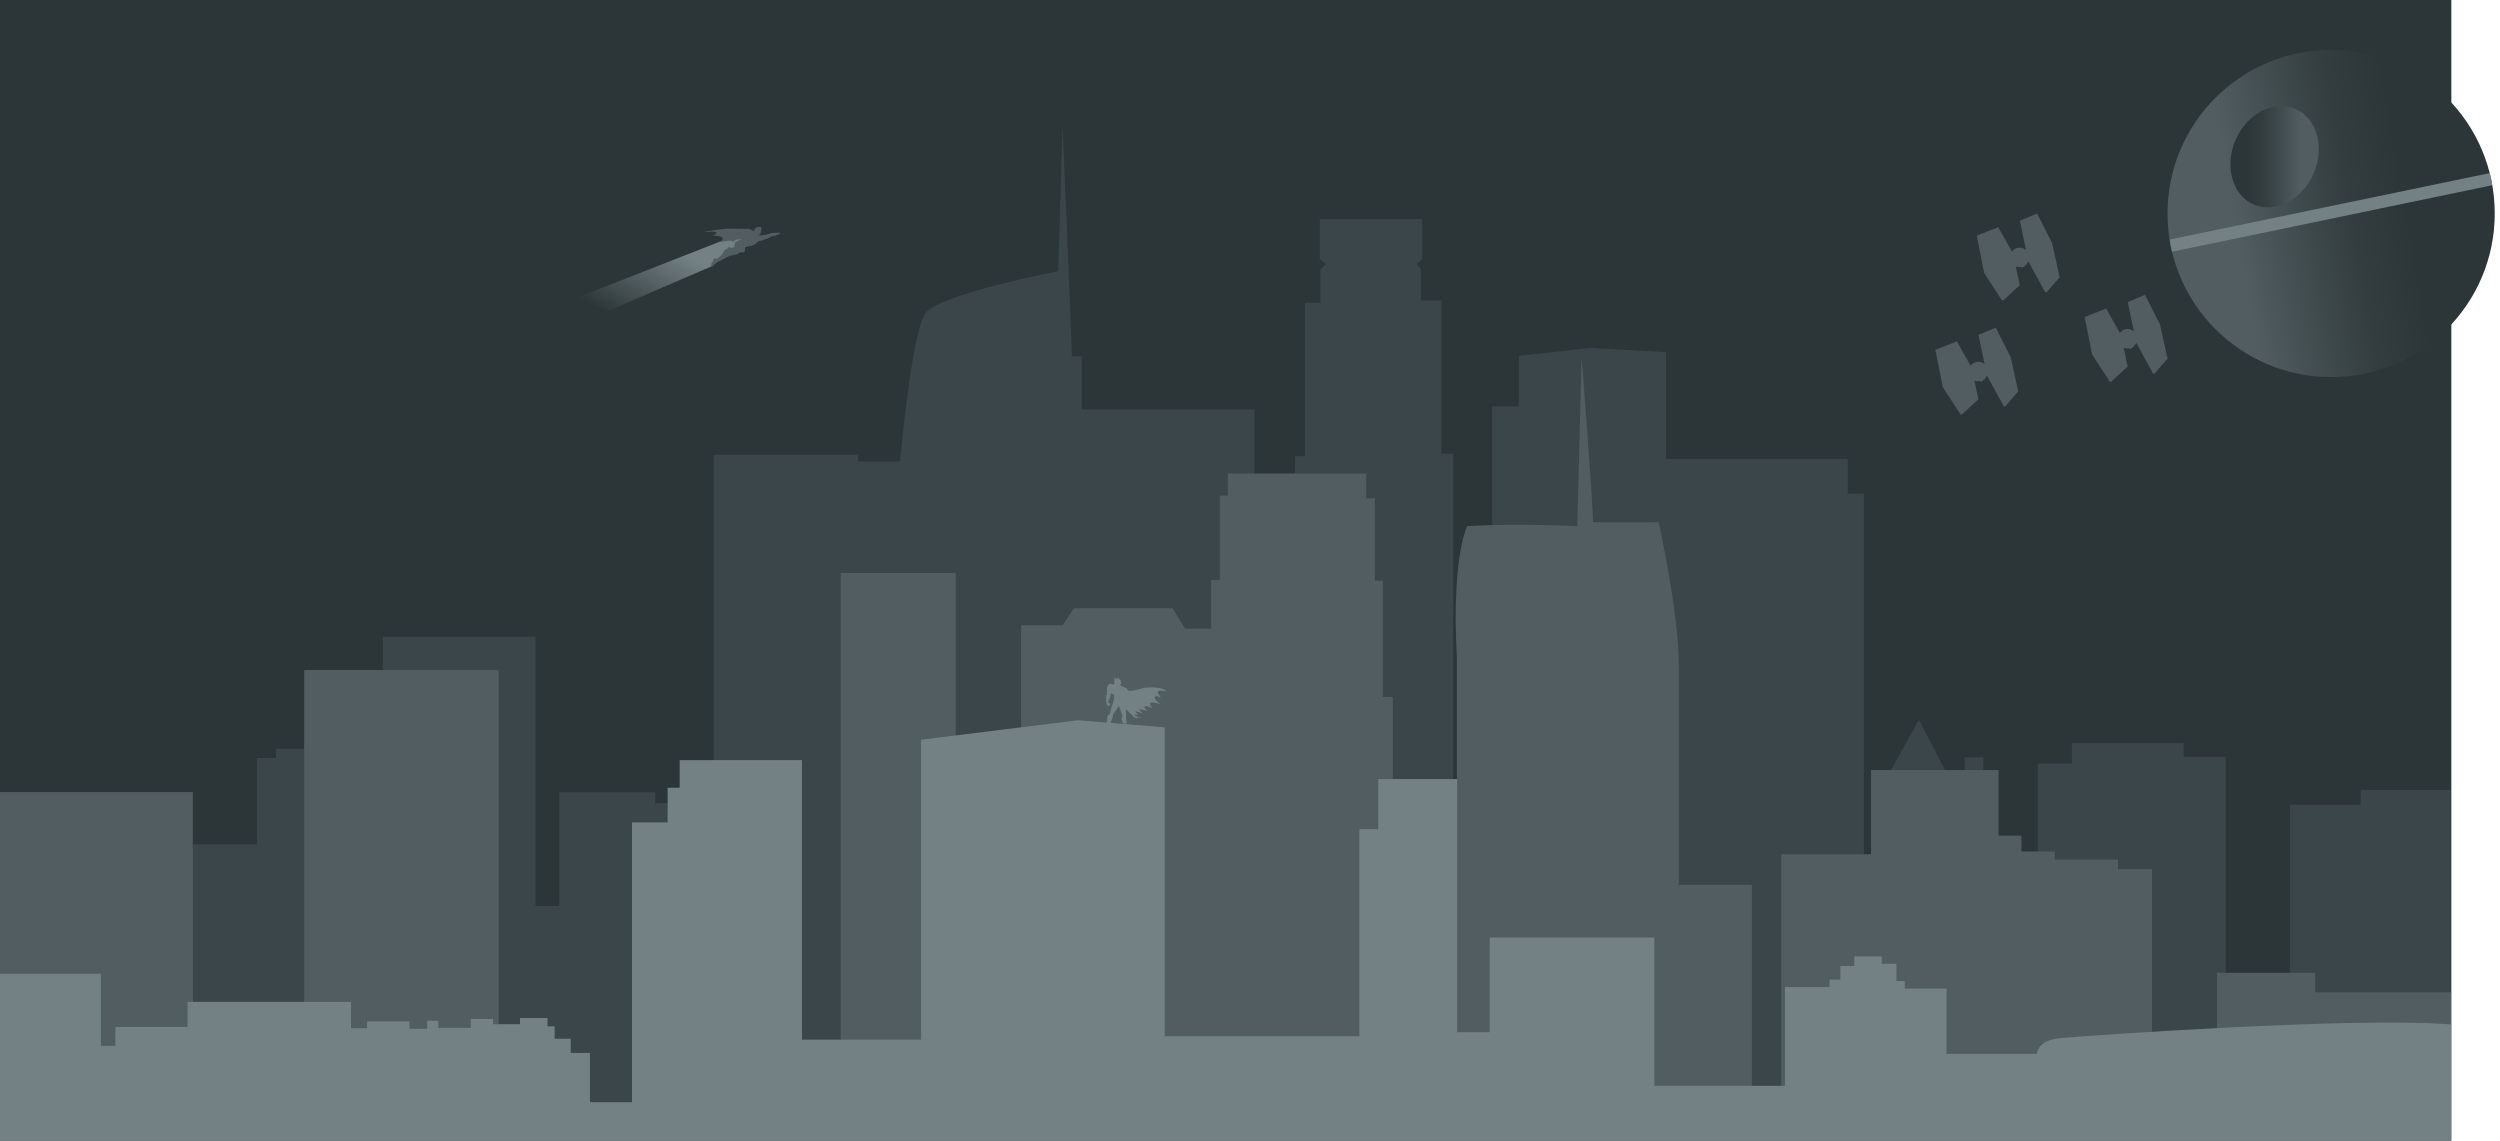
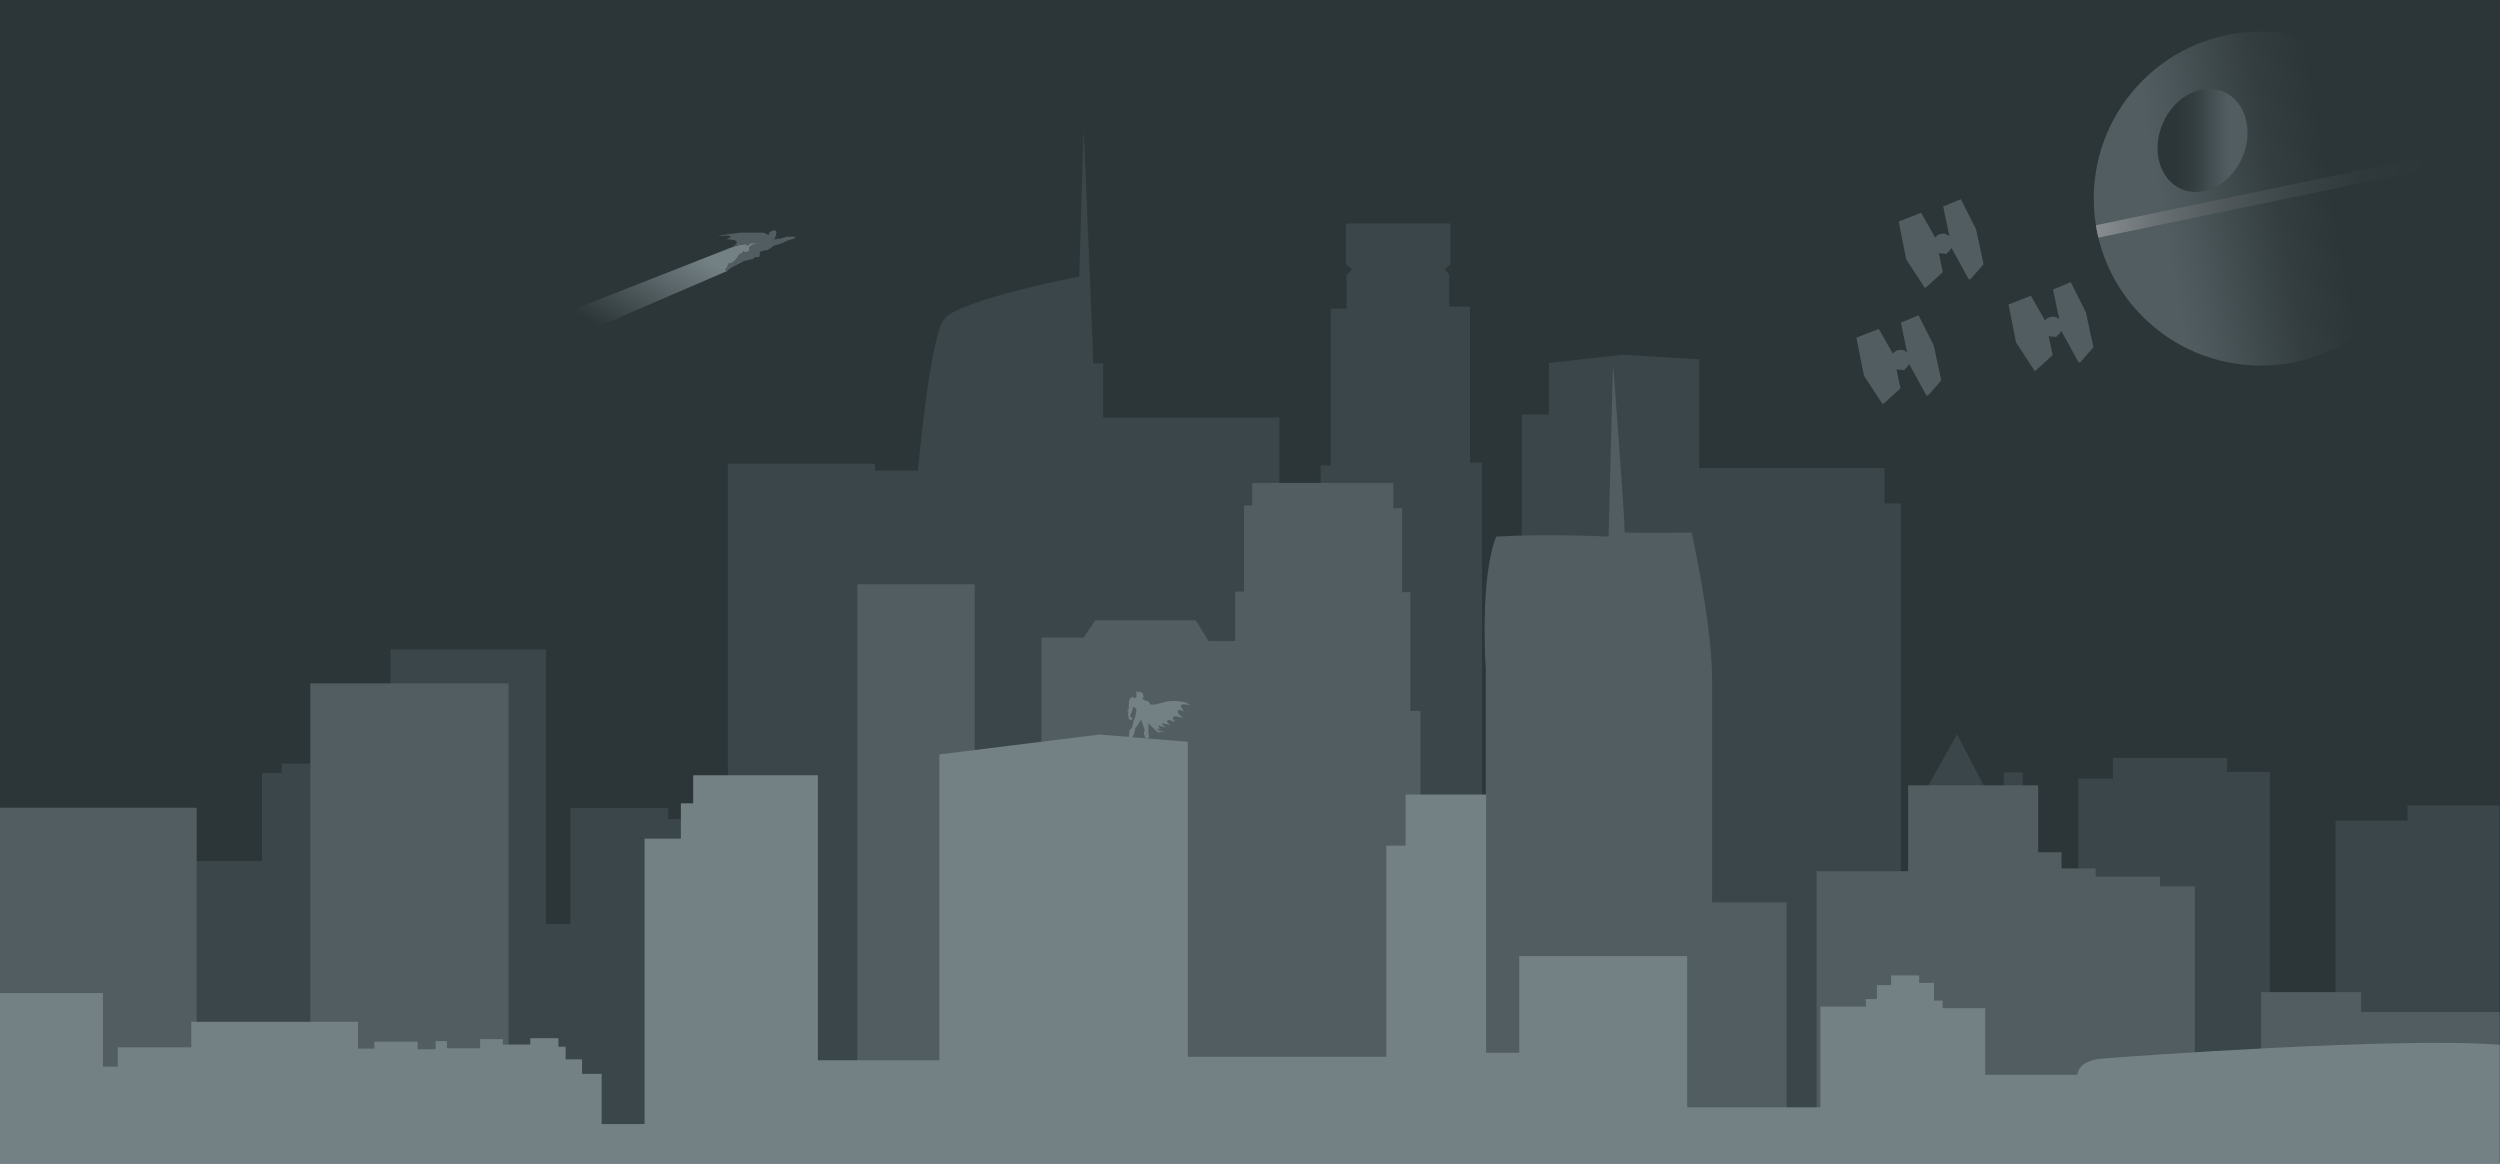
- <svg xmlns="http://www.w3.org/2000/svg" viewBox="0 0 807.72 368.6">
+ <svg xmlns="http://www.w3.org/2000/svg" xmlns:xlink="http://www.w3.org/1999/xlink" version="1.1" viewBox="0 0 792 368.6">
  <defs>
-     <linearGradient id="linear-gradient" x1="195.06" y1="106.35" x2="224.52" y2="55.32" gradientUnits="userSpaceOnUse">
-       <stop offset=".08" stop-color="#2c3639" />
-       <stop offset=".58" stop-color="#748184" />
+     <style>
+       .st0, .st1, .st2 {
+         fill: none;
+       }
+ 
+       .st3 {
+         fill: #515d60;
+       }
+ 
+       .st4 {
+         fill: url(#linear-gradient1);
+       }
+ 
+       .st5 {
+         fill: url(#linear-gradient3);
+       }
+ 
+       .st6 {
+         fill: url(#linear-gradient6);
+       }
+ 
+       .st7 {
+         fill: url(#linear-gradient7);
+       }
+ 
+       .st8 {
+         fill: url(#linear-gradient4);
+       }
+ 
+       .st9 {
+         fill: #748184;
+       }
+ 
+       .st10 {
+         fill: url(#linear-gradient);
+       }
+ 
+       .st1 {
+         stroke: url(#linear-gradient5);
+         stroke-width: 3.5px;
+       }
+ 
+       .st1, .st2 {
+         stroke-miterlimit: 10;
+       }
+ 
+       .st2 {
+         stroke: url(#linear-gradient2);
+         stroke-width: 4px;
+       }
+ 
+       .st11 {
+         clip-path: url(#clippath-1);
+       }
+ 
+       .st12 {
+         fill: #3a4649;
+       }
+ 
+       .st13 {
+         clip-path: url(#clippath);
+       }
+ 
+       .st14 {
+         fill: #2c3639;
+       }
+     </style>
+     <linearGradient id="linear-gradient" x1="195.1" y1="565.7" x2="224.5" y2="616.7" gradientTransform="translate(0 672) scale(1 -1)" gradientUnits="userSpaceOnUse">
+       <stop offset="0" stop-color="#2c3639" />
+       <stop offset=".6" stop-color="#748184" />
    </linearGradient>
-     <linearGradient id="linear-gradient-2" x1="703.92" y1="77.65" x2="793.34" y2="61.89" gradientUnits="userSpaceOnUse">
-       <stop offset=".21" stop-color="#515d60" />
-       <stop offset=".28" stop-color="#4b575a" />
-       <stop offset=".61" stop-color="#343e41" />
-       <stop offset=".82" stop-color="#2c3639" />
+     <linearGradient id="linear-gradient1" x1="666.9" y1="600.4" x2="756.3" y2="616.2" gradientTransform="translate(0 672) scale(1 -1)" gradientUnits="userSpaceOnUse">
+       <stop offset=".2" stop-color="#515d60" />
+       <stop offset=".3" stop-color="#4b575a" />
+       <stop offset=".6" stop-color="#343e41" />
+       <stop offset=".8" stop-color="#2c3639" />
    </linearGradient>
    <clipPath id="clippath">
-       <circle cx="753.16" cy="68.97" r="52.86" style="fill: url(#linear-gradient-2);" />
+       <circle class="st0" cx="716.2" cy="62.9" r="52.9" />
    </clipPath>
-     <linearGradient id="linear-gradient-3" x1="720.61" y1="50.63" x2="749.16" y2="50.63" gradientTransform="translate(485.75 -642.58) rotate(66.29)" gradientUnits="userSpaceOnUse">
-       <stop offset=".18" stop-color="#2c3639" />
-       <stop offset=".39" stop-color="#343e41" />
-       <stop offset=".72" stop-color="#4b575a" />
-       <stop offset=".79" stop-color="#515d60" />
+     <linearGradient id="linear-gradient2" x1="660.7" y1="305.4" x2="770.7" y2="305.4" gradientTransform="translate(0 368) scale(1 -1)" gradientUnits="userSpaceOnUse">
+       <stop offset="0" stop-color="#959a9c" />
+       <stop offset="0" stop-color="#8d9295" />
+       <stop offset=".2" stop-color="#6a7174" />
+       <stop offset=".4" stop-color="#4f575a" />
+       <stop offset=".6" stop-color="#3b4447" />
+       <stop offset=".8" stop-color="#2f393c" />
+       <stop offset="1" stop-color="#2c3639" />
    </linearGradient>
+     <linearGradient id="linear-gradient3" x1="683.6" y1="627.4" x2="712.1" y2="627.4" gradientTransform="translate(-157.2 -342.1) rotate(66.3) scale(1 -1)" gradientUnits="userSpaceOnUse">
+       <stop offset=".2" stop-color="#2c3639" />
+       <stop offset=".4" stop-color="#343e41" />
+       <stop offset=".7" stop-color="#4b575a" />
+       <stop offset=".8" stop-color="#515d60" />
+     </linearGradient>
+     <linearGradient id="linear-gradient4" x1="1263.5" y1="998.3" x2="1340.8" y2="1011.9" xlink:href="#linear-gradient1" />
+     <clipPath id="clippath-1">
+       <circle class="st0" cx="1306" cy="-333.8" r="45.7" />
+     </clipPath>
+     <linearGradient id="linear-gradient5" x1="1258.1" y1="702" x2="1353.2" y2="702" xlink:href="#linear-gradient2" />
+     <linearGradient id="linear-gradient6" x1="1277.9" y1="1021.7" x2="1302.6" y2="1021.7" gradientTransform="translate(-164 -1120.2) rotate(66.3) scale(1 -1)" xlink:href="#linear-gradient3" />
+     <linearGradient id="linear-gradient7" x1="1023.5" y1="696.5" x2="1057.5" y2="755.5" xlink:href="#linear-gradient" />
  </defs>
-   <g id="Layer_2" data-name="Layer 2">
-     <rect width="792" height="368.5" style="fill: #2c3639;" />
+   <g id="Layer_1">
+     <g id="Layer_2">
+       <rect class="st14" width="792" height="368.5" />
+     </g>
+     <g id="Layer_1-2">
+       <g id="Skyline">
+         <path id="Background" class="st12" d="M57.1,272.8h25.9v-27.9h6.2v-3h34.5v-36.2h49.3v87h7.7v-36.7h31v3.5h18.9v-112.6h46.6v2.2h13.6s3.7-41.7,8.2-47.9,42.9-13.6,42.9-13.6l1.4-46.6s3,69.3,3,74.1h3.2v17.2h55.8v28.5h13.1v-13.4h3.2v-49.6h5v-10.7l1.8-1.8-2-1.6v-12.9h33.1v12.9l-1.8,1.6,1.4,1.8v10h6.6v49.5h3.8v107.6h12.6v-122.9h8.6v-16.3l23.1-2.6,24.5,1.4v34.5h58.7v11.2h5.2v118.7h8v-28.1l9.8-17.5,9.4,18.1h5.4v-6h6v35.1h17.6v-33.1h11v-6.6h36.1v4.4h13.6v75.2h20.8v-59.7h22.8v-4.8h29.1v113.3H0v-94.4l57.1-1.4h0q0,.1,0,0Z" />
+         <path id="Midground" class="st3" d="M0,345.4v-89.5h62.3v72.8h36v-112.2h62.8v146.8h110.5v-178.2h37.2v66.1h21.1v-49.2h13.4l3.7-5.5h31.8l4.1,6.6h8.4v-15.7h2.8v-27.3h2.6v-7.1h44.7v8h2.8v26.6h2.6v37.6h3.2v31.6h20.7v-44.9s-2-28.7,3.3-41.9c16.3-1,35.6,0,35.6,0l1.4-54.8s3.7,48,3.7,53.5c5.7.2,21.2,0,21.2,0,0,0,6.5,28.9,6.5,46.6v70.6h23.6v69h9.5v-78.9h29v-27.2h41.2v21.2h7.4v5.1h10.8v2.6h20.4v3.1h11v61.6h21v-28.1h31.7v6.3h43.9v48H0v-23.2h0Z" />
+         <path id="Foreground" class="st9" d="M0,368.6v-54h32.6v23.3h4.7v-6.1h23.3v-8.1h52.8v8.5h5.2v-2.2h13.7v2.4h5.7v-2.6h3.6v2.3h10.5v-2.9h7.2v1.7h8.7v-2h8.9v2.7h2.3v4h5.2v4.6h6.2v15.9h13.6v-90.4h11.5v-11.2h3.9v-8.9h39.5v90.3h38.5v-96.9l50.7-6.3,28,2.3v99.8h62.9v-66.9h6.1v-16.2h25.5v81.8h10.5v-30.6h53.2v47.9h42.2v-31.9h14.4v-2.4h3.5v-4.4h4.5v-3.1h8.9v2.4h4.7v5.6h2.7v2.4h13.5v21.1h29.2s0-4.4,7.5-5.1,96.2-7,126.3-4.4v37.6H0Z" />
+       </g>
+       <g id="Layer_2-2">
+         <path class="st9" d="M357.2,234.8s.4-1.5.5-1.9,0-1.6.2-1.7.6-.4.7-.6.5-2.3.7-2.7.5-1.4.5-1.4v-.5c0-.2.2-.4.2-.4,0,0-.1-.6,0-1-.3-.3-.8-.6-.8-.6,0,0-.4,0-.4.5s-.5,1.6-.5,1.6l-.3.7v.2s.3,0,.5.3.3.4.3.4c0,0-.2.2-.3.2,0,.1-.2.3-.4.2s-.5-.3-.5-.3l-.2-1.3s-.2-.2-.2-.4h.3v-.3s-.3-.3-.4-.5h.4v-.2s-.4-.3-.3-.6c.2.2.4.2.4.2v-1c0-.1,0-.9.1-1.1-.2-.4.2-1.1.2-1.1,0,0,.4-.7.9-.6s.7.3.7.3l.5-.2v-.5s.1-1.1,0-1.6c.2-.1.5.4.5.4h.5v-.3s.3,0,.4.3c.2,0,.5.3.5.3h0c0,.1.2.3.2.3l.2.9-.3.3v.5h.4l.3.3,1.1.3s.6.5.6,1h1.5l3.9-1s2.3-.2,3.2-.1,1.9.2,2.7.5,1.3.8,1.3.8c0,0-1.9-.4-2.6-.2s-.1,1-.1,1c0,0,.6.9.7,1.3-.7-.6-1.7-.8-1.9-.2s1,1.5,1,1.5l.7.7s-2.3-.8-2.9-.5-.2,1-.2,1l.7.8s-2-.8-2.3-.7-.6.3-.1.9,1,.8,1,.8c0,0-2.8-.8-2.9-.6s1.2,1.3,1.2,1.3c0,0-2.1-.7-2.4-.6s1,1.1,1,1.1c0,0-1.4-.4-1.3,0s1.5.7,1.5.7h.9s-.6.2-1,.2-.8-.2-.8,0,.5.5.5.5l-1.3-.7-2.6-2.6v2.4c0,.5.2,2.3.2,2.3h-1.2l-.4-1.4s0-.8.3-1c-.2-.6-1.2-3.4-1.2-3.4,0,0-.9,1.5-1.3,2s-.6.8-.6.8c0,0,0,.5-.2,1.2s-1.1,2.5-1.1,2.5h-.9l-.2.3h0Z" />
+       </g>
+       <polygon class="st10" points="188.5 103.9 230 86 231.8 84.2 240.8 78.6 240.2 76.3 233.5 77.8 232.2 78.2 166.8 103.9 188.5 103.9" />
+       <path class="st3" d="M230.9,83.4s-.4.4-.5,1-.6.4-.6,1.1.2.7.2.7c0,0,.2,0,.3-.2s1-1,1.6-1.3,2.9-1.5,2.9-1.5l1.1-.6h.7s.4-.3.4-.3c0,0,.7,0,1.3-.2s.9-.7.9-.7c0,0,.9.2,1.2,0s.3-.7.3-.7v-.9c0,0,1.5-.5,1.5-.5h.8s1.3-.8,1.3-.8c0,0,.5-.3.6-.6.5-.1,2.5-.7,2.9-.9s1.9-.9,1.9-.9c0,0,.4,0,.5,0s.7-.4.7-.4h.5c0,0,.6-.5.6-.5,0,0,.1-.2-.2-.2s-2.5,0-2.5,0l-2.1.6s-1.3,0-1.5.3c-.4-.1-.9-.3-.9-.3h.8c0,0,0-.8,0-.8h.3s-.1-.7-.1-.7c0,0,.4-.2.1-.8s-1.3-.2-1.3-.2c0,0-.6.3-.8.5s-.3.9-.3.9c0,0-1.3-.8-1.7-.8s-7.1,0-7.1,0c0,0-6.3.7-7.2,1.1,2.3-.2,3.6-.3,3.9.1s-1.3.9-1.3.9c0,0,3.1,0,3.3.8s-1.2,1.3-1.2,1.3l4-.5s.2.4.7.4.6-.6.6-.6l2.2-.2s-2,.7-2.3,1.2,0,1,0,1c0,0-.6.7-1.3.7-.4-.5-.7-.3-.9,0s-.4.4-.4.4c0,0-.4-.1-.9.6,0,0-.3.4-.3.7-.5.2-.7.8-.7.8l-1.3,1-.8-.2h0s0,0,0,0Z" />
+       <path class="st3" d="M601.7,70.1l6.9-2.7,4.5,7.9s.2-.5.9-.9,1.9-.6,3,0c.5.4.4.2.6.4-.2-.6-2-9.4-2-9.4l5.6-2.3,4.8,9.5,2.4,11.1-4.2,4.8h-.5l-5.5-10s-.5,1.2-1.2,1.4c0,.3,0,.3,0,.3l-.8.3-.2-.2s-1.1.2-1.8-.2c.1.7,1.3,6.1,1.3,6.1l-5.4,4.9h-.4s-5.8-8.9-5.8-8.9l-2.4-12h0Z" />
+       <path class="st3" d="M636.5,96.4l6.9-2.7,4.5,7.9s.2-.5.9-.9,1.9-.6,3,0c.5.4.4.2.6.4-.2-.6-2-9.4-2-9.4l5.6-2.3,4.8,9.5,2.4,11.1-4.2,4.8h-.5l-5.5-10s-.5,1.2-1.2,1.4c0,.3,0,.3,0,.3l-.8.3-.2-.2s-1.1.2-1.8-.2c.1.7,1.3,6.1,1.3,6.1l-5.4,4.9h-.4s-5.8-8.9-5.8-8.9l-2.4-12h0Z" />
+       <path class="st3" d="M588.3,106.9l6.9-2.7,4.5,7.9s.2-.5.9-.9,1.9-.6,3,0c.5.4.4.2.6.4-.2-.6-2-9.4-2-9.4l5.6-2.3,4.8,9.5,2.4,11.1-4.2,4.8h-.5l-5.5-10s-.5,1.2-1.2,1.4c0,.3,0,.3,0,.3l-.8.3-.2-.2s-1.1.2-1.8-.2c.1.7,1.3,6.1,1.3,6.1l-5.4,4.9h-.4s-5.8-8.9-5.8-8.9l-2.4-12h0Z" />
+       <g>
+         <circle class="st4" cx="716.2" cy="62.9" r="52.9" />
+         <g class="st13">
+           <line class="st2" x1="661.1" y1="74" x2="770.3" y2="51.3" />
+         </g>
+       </g>
+       <ellipse class="st5" cx="697.9" cy="44.6" rx="16.8" ry="13.7" transform="translate(376.4 665.6) rotate(-66.3)" />
+     </g>
  </g>
-   <g id="Layer_1" data-name="Layer 1">
-     <g id="Skyline">
-       <path id="Background" d="M57.1,272.8h25.9v-27.9h6.2v-3h34.5v-36.2h49.3v87h7.7v-36.7h31v3.5h18.9v-112.6h46.6v2.2h13.6s3.7-41.7,8.2-47.9,42.9-13.6,42.9-13.6l1.4-46.6s3,69.3,3,74.1h3.2v17.2h55.8v28.5h13.1v-13.4h3.2v-49.6h5v-10.7l1.8-1.8-2-1.6v-12.9h33.1v12.9l-1.8,1.6,1.4,1.8v10h6.6v49.5h3.8v107.6h12.6v-122.9h8.6v-16.3l23.1-2.6,24.5,1.4v34.5h58.7v11.2h5.2v118.7h8v-28.1l9.8-17.5,9.4,18.1h5.4v-6h6v35.1h17.6v-33.1h11v-6.6h36.1v4.4h13.6v75.2h20.8v-59.7h22.8v-4.8h29.1v113.3H0v-94.4l57.1-1.4h0v.1Z" style="fill: #3a4649;" />
-       <path id="Midground" d="M0,345.4v-89.5h62.3v72.8h36v-112.2h62.8v146.8h110.5v-178.2h37.2v66.1h21.1v-49.2h13.4l3.7-5.5h31.8l4.1,6.6h8.4v-15.7h2.8v-27.3h2.6v-7.1h44.7v8h2.8v26.6h2.6v37.6h3.2v31.6h20.7v-44.9s-2-28.7,3.3-41.9c16.3-1,35.6,0,35.6,0l1.4-54.8s3.7,48,3.7,53.5c5.7.2,21.2,0,21.2,0,0,0,6.5,28.9,6.5,46.6v70.6h23.6v69h9.5v-78.9h29v-27.2h41.2v21.2h7.4v5.1h10.8v2.6h20.4v3.1h11v61.6h21v-28.1h31.7v6.3h43.9v48H0v-23.2h0Z" style="fill: #515d60;" />
-       <path id="Foreground" d="M0,368.6v-54h32.6v23.3h4.7v-6.1h23.3v-8.1h52.8v8.5h5.2v-2.2h13.7v2.4h5.7v-2.6h3.6v2.3h10.5v-2.9h7.2v1.7h8.7v-2h8.9v2.7h2.3v4h5.2v4.6h6.2v15.9h13.6v-90.4h11.5v-11.2h3.9v-8.9h39.5v90.3h38.5v-96.9l50.7-6.3,28,2.3v99.8h62.9v-66.9h6.1v-16.2h25.5v81.8h10.5v-30.6h53.2v47.9h42.2v-31.9h14.4v-2.4h3.5v-4.4h4.5v-3.1h8.9v2.4h4.7v5.6h2.7v2.4h13.5v21.1h29.2s0-4.4,7.5-5.1,96.2-7,126.3-4.4v37.6H0Z" style="fill: #748184;" />
+   <g id="Layer_21" data-name="Layer_2">
+     <g id="Layer_22" data-name="Layer_2">
+       <rect class="st14" x="893.3" y="-423.4" width="479" height="792" />
    </g>
-     <g id="Layer_2-2" data-name="Layer 2">
-       <path d="M357.2,234.8s.4-1.5.5-1.9,0-1.6.2-1.7.6-.4.7-.6.5-2.3.7-2.7.5-1.4.5-1.4v-.5c0-.2.2-.4.2-.4,0,0-.1-.6,0-1-.3-.3-.8-.6-.8-.6,0,0-.4,0-.4.5s-.5,1.6-.5,1.6l-.3.7v.2s.3,0,.5.3.3.4.3.4c0,0-.2.2-.3.2,0,.1-.2.3-.4.2s-.5-.3-.5-.3l-.2-1.3s-.2-.2-.2-.4h.3v-.3s-.3-.3-.4-.5h.4v-.2s-.4-.3-.3-.6c.2.2.4.2.4.2v-1c0-.1,0-.9.1-1.1-.2-.4.2-1.1.2-1.1,0,0,.4-.7.9-.6s.7.3.7.3l.5-.2v-.5s.1-1.1,0-1.6c.2-.1.5.4.5.4h.5v-.3s.3,0,.4.3c.2,0,.5.3.5.3h0c0,.1.2.3.2.3l.2.9-.3.3v.5h.4l.3.3,1.1.3s.6.5.6,1h1.5l3.9-1s2.3-.2,3.2-.1,1.9.2,2.7.5,1.3.8,1.3.8c0,0-1.9-.4-2.6-.2s-.1,1-.1,1c0,0,.6.9.7,1.3-.7-.6-1.7-.8-1.9-.2s1,1.5,1,1.5l.7.7s-2.3-.8-2.9-.5-.2,1-.2,1l.7.8s-2-.8-2.3-.7-.6.3-.1.9,1,.8,1,.8c0,0-2.8-.8-2.9-.6s1.2,1.3,1.2,1.3c0,0-2.1-.7-2.4-.6s1,1.1,1,1.1c0,0-1.4-.4-1.3,0s1.5.7,1.5.7h.9s-.6.2-1,.2-.8-.2-.8,0,.5.5.5.5l-1.3-.7-2.6-2.6v2.4c0,.5.2,2.3.2,2.3h-1.2l-.4-1.4s0-.8.3-1c-.2-.6-1.2-3.4-1.2-3.4,0,0-.9,1.5-1.3,2s-.6.8-.6.8c0,0,0,.5-.2,1.2s-1.1,2.5-1.1,2.5h-.9l-.2.3Z" style="fill: #748184;" />
-     </g>
-     <polygon points="188.53 103.87 230.04 85.99 231.76 84.24 240.76 78.63 240.23 76.33 233.46 77.81 232.25 78.2 166.79 103.87 188.53 103.87" style="fill: url(#linear-gradient);" />
-     <path d="M230.86,83.41s-.39.41-.51.96-.57.45-.56,1.14.19.68.19.68c0,0,.2.06.34-.2s1.02-1.04,1.56-1.32,2.86-1.48,2.86-1.48l1.11-.59.7-.02.35-.28s.74.04,1.26-.17.94-.65.94-.65c0,0,.91.18,1.24.02s.33-.66.33-.66l.06-.92,1.42-.47.82-.04,1.31-.74s.46-.32.57-.63c.5-.12,2.52-.72,2.95-.92s1.89-.95,1.89-.95c0,0,.35.06.54.1s.69-.37.69-.37l.5-.07.63-.41s.14-.2-.23-.23-2.46.09-2.46.09l-2.15.63s-1.26,0-1.49.27c-.36-.13-.87-.32-.87-.32l.84-.06-.03-.73.3-.02-.1-.69s.37-.23.12-.75-1.27-.24-1.27-.24c0,0-.61.3-.8.48s-.33.88-.33.88c0,0-1.31-.78-1.71-.8s-7.15-.05-7.15-.05c0,0-6.31.66-7.17,1.13,2.28-.19,3.61-.31,3.92.14s-1.29.94-1.29.94c0,0,3.07.03,3.29.85s-1.22,1.27-1.22,1.27l3.97-.52s.17.45.71.37.65-.59.65-.59l2.25-.24s-2.02.73-2.33,1.2-.05,1.04-.05,1.04c0,0-.64.7-1.33.65-.35-.51-.72-.29-.92-.05s-.39.45-.39.45c0,0-.4-.14-.87.55,0,0-.31.42-.29.71-.47.18-.7.85-.7.85l-1.33,1.02-.77-.22Z" style="fill: #515d60;" />
-     <path d="M638.68,76.13l6.92-2.72,4.47,7.91s.25-.48.89-.89,1.93-.64,2.96-.07c.51.41.43.23.64.4-.15-.61-1.96-9.44-1.96-9.44l5.56-2.34,4.84,9.54,2.44,11.06-4.21,4.85h-.45l-5.45-9.97s-.54,1.19-1.19,1.44c-.02.31-.06.28-.06.28l-.85.27-.19-.2s-1.07.18-1.77-.2c.14.74,1.29,6.1,1.29,6.1l-5.37,4.92-.38-.02-5.76-8.87-2.38-12.04Z" style="fill: #515d60;" />
-     <path d="M673.54,102.41l6.92-2.72,4.47,7.91s.25-.48.89-.89,1.93-.64,2.96-.07c.51.41.43.23.64.4-.15-.61-1.96-9.44-1.96-9.44l5.56-2.34,4.84,9.54,2.44,11.06-4.21,4.85h-.45l-5.45-9.97s-.54,1.19-1.19,1.44c-.02.31-.06.28-.06.28l-.85.27-.19-.2s-1.07.18-1.77-.2c.14.74,1.29,6.1,1.29,6.1l-5.37,4.92-.38-.02-5.76-8.87-2.38-12.04Z" style="fill: #515d60;" />
-     <path d="M625.31,113l6.92-2.72,4.47,7.91s.25-.48.89-.89,1.93-.64,2.96-.07c.51.41.43.23.64.4-.15-.61-1.96-9.44-1.96-9.44l5.56-2.34,4.84,9.54,2.44,11.06-4.21,4.85h-.45l-5.45-9.97s-.54,1.19-1.19,1.44c-.02.31-.06.28-.06.28l-.85.27-.19-.2s-1.07.18-1.77-.2c.14.74,1.29,6.1,1.29,6.1l-5.37,4.92-.38-.02-5.76-8.87-2.38-12.04Z" style="fill: #515d60;" />
-     <g>
-       <circle cx="753.16" cy="68.97" r="52.86" style="fill: url(#linear-gradient-2);" />
-       <g style="clip-path: url(#clippath);">
-         <line x1="698.12" y1="80.04" x2="807.32" y2="57.36" style="fill: none; stroke: #748184; stroke-miterlimit: 10; stroke-width: 4px;" />
+     <g id="Layer_1-21" data-name="Layer_1-2">
+       <g id="Skyline1" data-name="Skyline">
+         <path id="Background1" data-name="Background" class="st12" d="M927.8,310.7h15.7v-16.9h3.8v-1.8h20.9v-21.9h29.8v52.6h4.7v-22.2h18.8v2.1h11.4v-68.1h28.2v1.3h8.2s2.2-25.2,5-29,25.9-8.2,25.9-8.2l.8-28.2s1.8,41.9,1.8,44.8h1.9v10.4h33.8v17.2h7.9v-8.1h1.9v-30h3v-6.5l1.1-1.1-1.2-1v-7.8h20v7.8l-1.1,1,.8,1.1v6h4v29.9h2.3v65h7.6v-74.3h5.2v-9.9l14-1.6,14.8.8v20.9h35.5v6.8h3.1v71.7h4.8v-17l5.9-10.6,5.7,10.9h3.3v-3.6h3.6v21.2h10.6v-20h6.7v-4h21.8v2.7h8.2v45.5h12.6v-36.1h13.8v-2.9h17.6v68.5h-478.9v-57.1l34.5-.8h0q0,0,0,0Z" />
+         <path id="Midground1" data-name="Midground" class="st3" d="M893.3,354.6v-54.1h37.7v44h21.8v-67.8h38v88.7h66.8v-107.7h22.5v40h12.8v-29.7h8.1l2.2-3.3h19.2l2.5,4h5.1v-9.5h1.7v-16.5h1.6v-4.3h27v4.8h1.7v16.1h1.6v22.7h1.9v19.1h12.5v-27.1s-1.2-17.3,2-25.3c9.9-.6,21.5,0,21.5,0l.8-33.1s2.2,29,2.2,32.3c3.4.1,12.8,0,12.8,0,0,0,3.9,17.5,3.9,28.2v42.7h14.3v41.7h5.7v-47.7h17.5v-16.4h24.9v12.8h4.5v3.1h6.5v1.6h12.3v1.9h6.7v37.2h12.7v-17h19.2v3.8h26.6v29h-479v-14h0Z" />
+         <path id="Foreground1" data-name="Foreground" class="st9" d="M893.3,368.6v-32.6h19.7v14.1h2.8v-3.7h14.1v-4.9h31.9v5.1h3.1v-1.3h8.3v1.5h3.4v-1.6h2.2v1.4h6.4v-1.8h4.4v1h5.3v-1.2h5.4v1.6h1.4v2.4h3.1v2.8h3.8v9.6h8.2v-54.6h7v-6.8h2.4v-5.4h23.9v54.6h23.3v-58.6l30.7-3.8,16.9,1.4v60.3h38v-40.4h3.7v-9.8h15.4v49.4h6.4v-18.5h32.2v29h25.5v-19.3h8.7v-1.5h2.1v-2.7h2.7v-1.9h5.4v1.5h2.8v3.4h1.6v1.5h8.2v12.8h17.7s0-2.7,4.5-3.1,58.2-4.2,76.4-2.7v22.7h-479Z" />
+       </g>
+       <g id="Layer_2-21" data-name="Layer_2-2">
+         <path class="st9" d="M1109.4,287.7s.2-.9.3-1.1,0-1,.1-1,.4-.2.4-.4.3-1.4.4-1.6.3-.8.3-.8v-.3c0-.1.1-.2.1-.2,0,0,0-.4,0-.6-.2-.2-.5-.4-.5-.4,0,0-.2,0-.2.3s-.3,1-.3,1l-.2.4h0c0,.1.2.1.3.3s.2.2.2.2c0,0-.1.1-.2.1,0,0-.1.2-.2.1s-.3-.2-.3-.2v-.8c-.1,0-.2-.1-.2-.2h.2v-.2s-.2-.2-.2-.3h.2c0-.1-.2-.3-.2-.5.1.1.2.1.2.1v-.6c0,0,0-.5,0-.7-.1-.2.1-.7.1-.7,0,0,.2-.4.5-.4s.4.2.4.2h.3v-.4s0-.7,0-1c.1,0,.3.2.3.2h.3v-.2s.2,0,.2.2c.1,0,.3.2.3.2h0c0,0,.1.2.1.2v.5c.1,0,0,.2,0,.2v.3h.2l.2.2.7.2s.4.3.4.6h.9l2.4-.6s1.4-.1,1.9,0,1.1.1,1.6.3.8.5.8.5c0,0-1.1-.2-1.6-.1s0,.6,0,.6c0,0,.4.5.4.8-.4-.4-1-.5-1.1-.1s.6.9.6.9l.4.4s-1.4-.5-1.8-.3-.1.6-.1.6l.4.5s-1.2-.5-1.4-.4-.4.2,0,.5.6.5.6.5c0,0-1.7-.5-1.8-.4s.7.8.7.8c0,0-1.3-.4-1.5-.4s.6.7.6.7c0,0-.8-.2-.8,0s.9.4.9.4h.5s-.4.1-.6.1-.5-.1-.5,0,.3.3.3.3l-.8-.4-1.6-1.6v1.5c0,.3.1,1.4.1,1.4h-.7l-.2-.8s0-.5.2-.6c-.1-.4-.7-2.1-.7-2.1,0,0-.5.9-.8,1.2s-.4.5-.4.5c0,0,0,.3-.1.7s-.7,1.5-.7,1.5h-.5v.2h-.1Z" />
      </g>
    </g>
-     <ellipse cx="734.88" cy="50.63" rx="16.84" ry="13.72" transform="translate(393.03 703.13) rotate(-66.29)" style="fill: url(#linear-gradient-3);" />
+     <g id="Layer_3">
+       <path class="st3" d="M1179.5-294.1l6-2.4,3.9,6.8s.2-.4.8-.8,1.7-.6,2.6,0c.4.4.4.2.6.3-.1-.5-1.7-8.2-1.7-8.2l4.8-2,4.2,8.2,2.1,9.6-3.6,4.2h-.4l-4.7-8.6s-.5,1-1,1.2c0,.3,0,.2,0,.2l-.7.2-.2-.2s-.9.2-1.5-.2c.1.6,1.1,5.3,1.1,5.3l-4.6,4.3h-.3s-5-7.7-5-7.7l-2.1-10.4h0Z" />
+       <path class="st3" d="M1214-243.8l6-2.4,3.9,6.8s.2-.4.8-.8,1.7-.6,2.6,0c.4.4.4.2.6.3-.1-.5-1.7-8.2-1.7-8.2l4.8-2,4.2,8.2,2.1,9.6-3.6,4.2h-.4l-4.7-8.6s-.5,1-1,1.2c0,.3,0,.2,0,.2l-.7.2-.2-.2s-.9.2-1.5-.2c.1.6,1.1,5.3,1.1,5.3l-4.6,4.3h-.3s-5-7.7-5-7.7l-2.1-10.4h0Z" />
+       <path class="st3" d="M1144.4-237.2l6-2.4,3.9,6.8s.2-.4.8-.8,1.7-.6,2.6,0c.4.4.4.2.6.3-.1-.5-1.7-8.2-1.7-8.2l4.8-2,4.2,8.2,2.1,9.6-3.6,4.2h-.4l-4.7-8.6s-.5,1-1,1.2c0,.3,0,.2,0,.2l-.7.2-.2-.2s-.9.2-1.5-.2c.1.6,1.1,5.3,1.1,5.3l-4.6,4.3h-.3s-5-7.7-5-7.7l-2.1-10.4h0Z" />
+       <g>
+         <circle class="st8" cx="1306" cy="-333.8" r="45.7" />
+         <g class="st11">
+           <line class="st1" x1="1258.4" y1="-324.2" x2="1352.9" y2="-343.8" />
+         </g>
+       </g>
+       <ellipse class="st6" cx="1290.2" cy="-349.7" rx="14.6" ry="11.9" transform="translate(1091.6 972.3) rotate(-66.3)" />
+     </g>
+     <g id="Layer_4">
+       <path class="st3" d="M1064.9-51.1s-.5.5-.6,1.1-.7.5-.6,1.3.2.8.2.8c0,0,.2,0,.4-.2s1.2-1.2,1.8-1.5,3.3-1.7,3.3-1.7l1.3-.7h.8s.4-.3.4-.3c0,0,.9,0,1.5-.2s1.1-.8,1.1-.8c0,0,1.1.2,1.4,0s.4-.8.4-.8v-1.1c0,0,1.7-.5,1.7-.5h.9s1.5-.9,1.5-.9c0,0,.5-.4.7-.7.6-.1,2.9-.8,3.4-1.1s2.2-1.1,2.2-1.1c0,0,.4,0,.6.1s.8-.4.8-.4h.6c0,0,.7-.6.7-.6,0,0,.2-.2-.3-.3s-2.8.1-2.8.1l-2.5.7s-1.5,0-1.7.3c-.4-.2-1-.4-1-.4h1c0,0,0-.9,0-.9h.3s-.1-.8-.1-.8c0,0,.4-.3.1-.9s-1.5-.3-1.5-.3c0,0-.7.3-.9.6s-.4,1-.4,1c0,0-1.5-.9-2-.9s-8.3,0-8.3,0c0,0-7.3.8-8.3,1.3,2.6-.2,4.2-.4,4.5.2s-1.5,1.1-1.5,1.1c0,0,3.5,0,3.8,1s-1.4,1.5-1.4,1.5l4.6-.6s.2.5.8.4.8-.7.8-.7l2.6-.3s-2.3.8-2.7,1.4,0,1.2,0,1.2c0,0-.7.8-1.5.8-.4-.6-.8-.3-1.1,0s-.5.5-.5.5c0,0-.5-.2-1,.6,0,0-.4.5-.3.8-.5.2-.8,1-.8,1l-1.5,1.2-.9-.3h0s0,0,0,0Z" />
+       <polygon class="st7" points="1015.9 -27.4 1063.9 -48.1 1065.9 -50.1 1076.3 -56.6 1075.7 -59.2 1067.9 -57.5 1066.5 -57.1 990.8 -27.4 1015.9 -27.4" />
+     </g>
  </g>
</svg>
